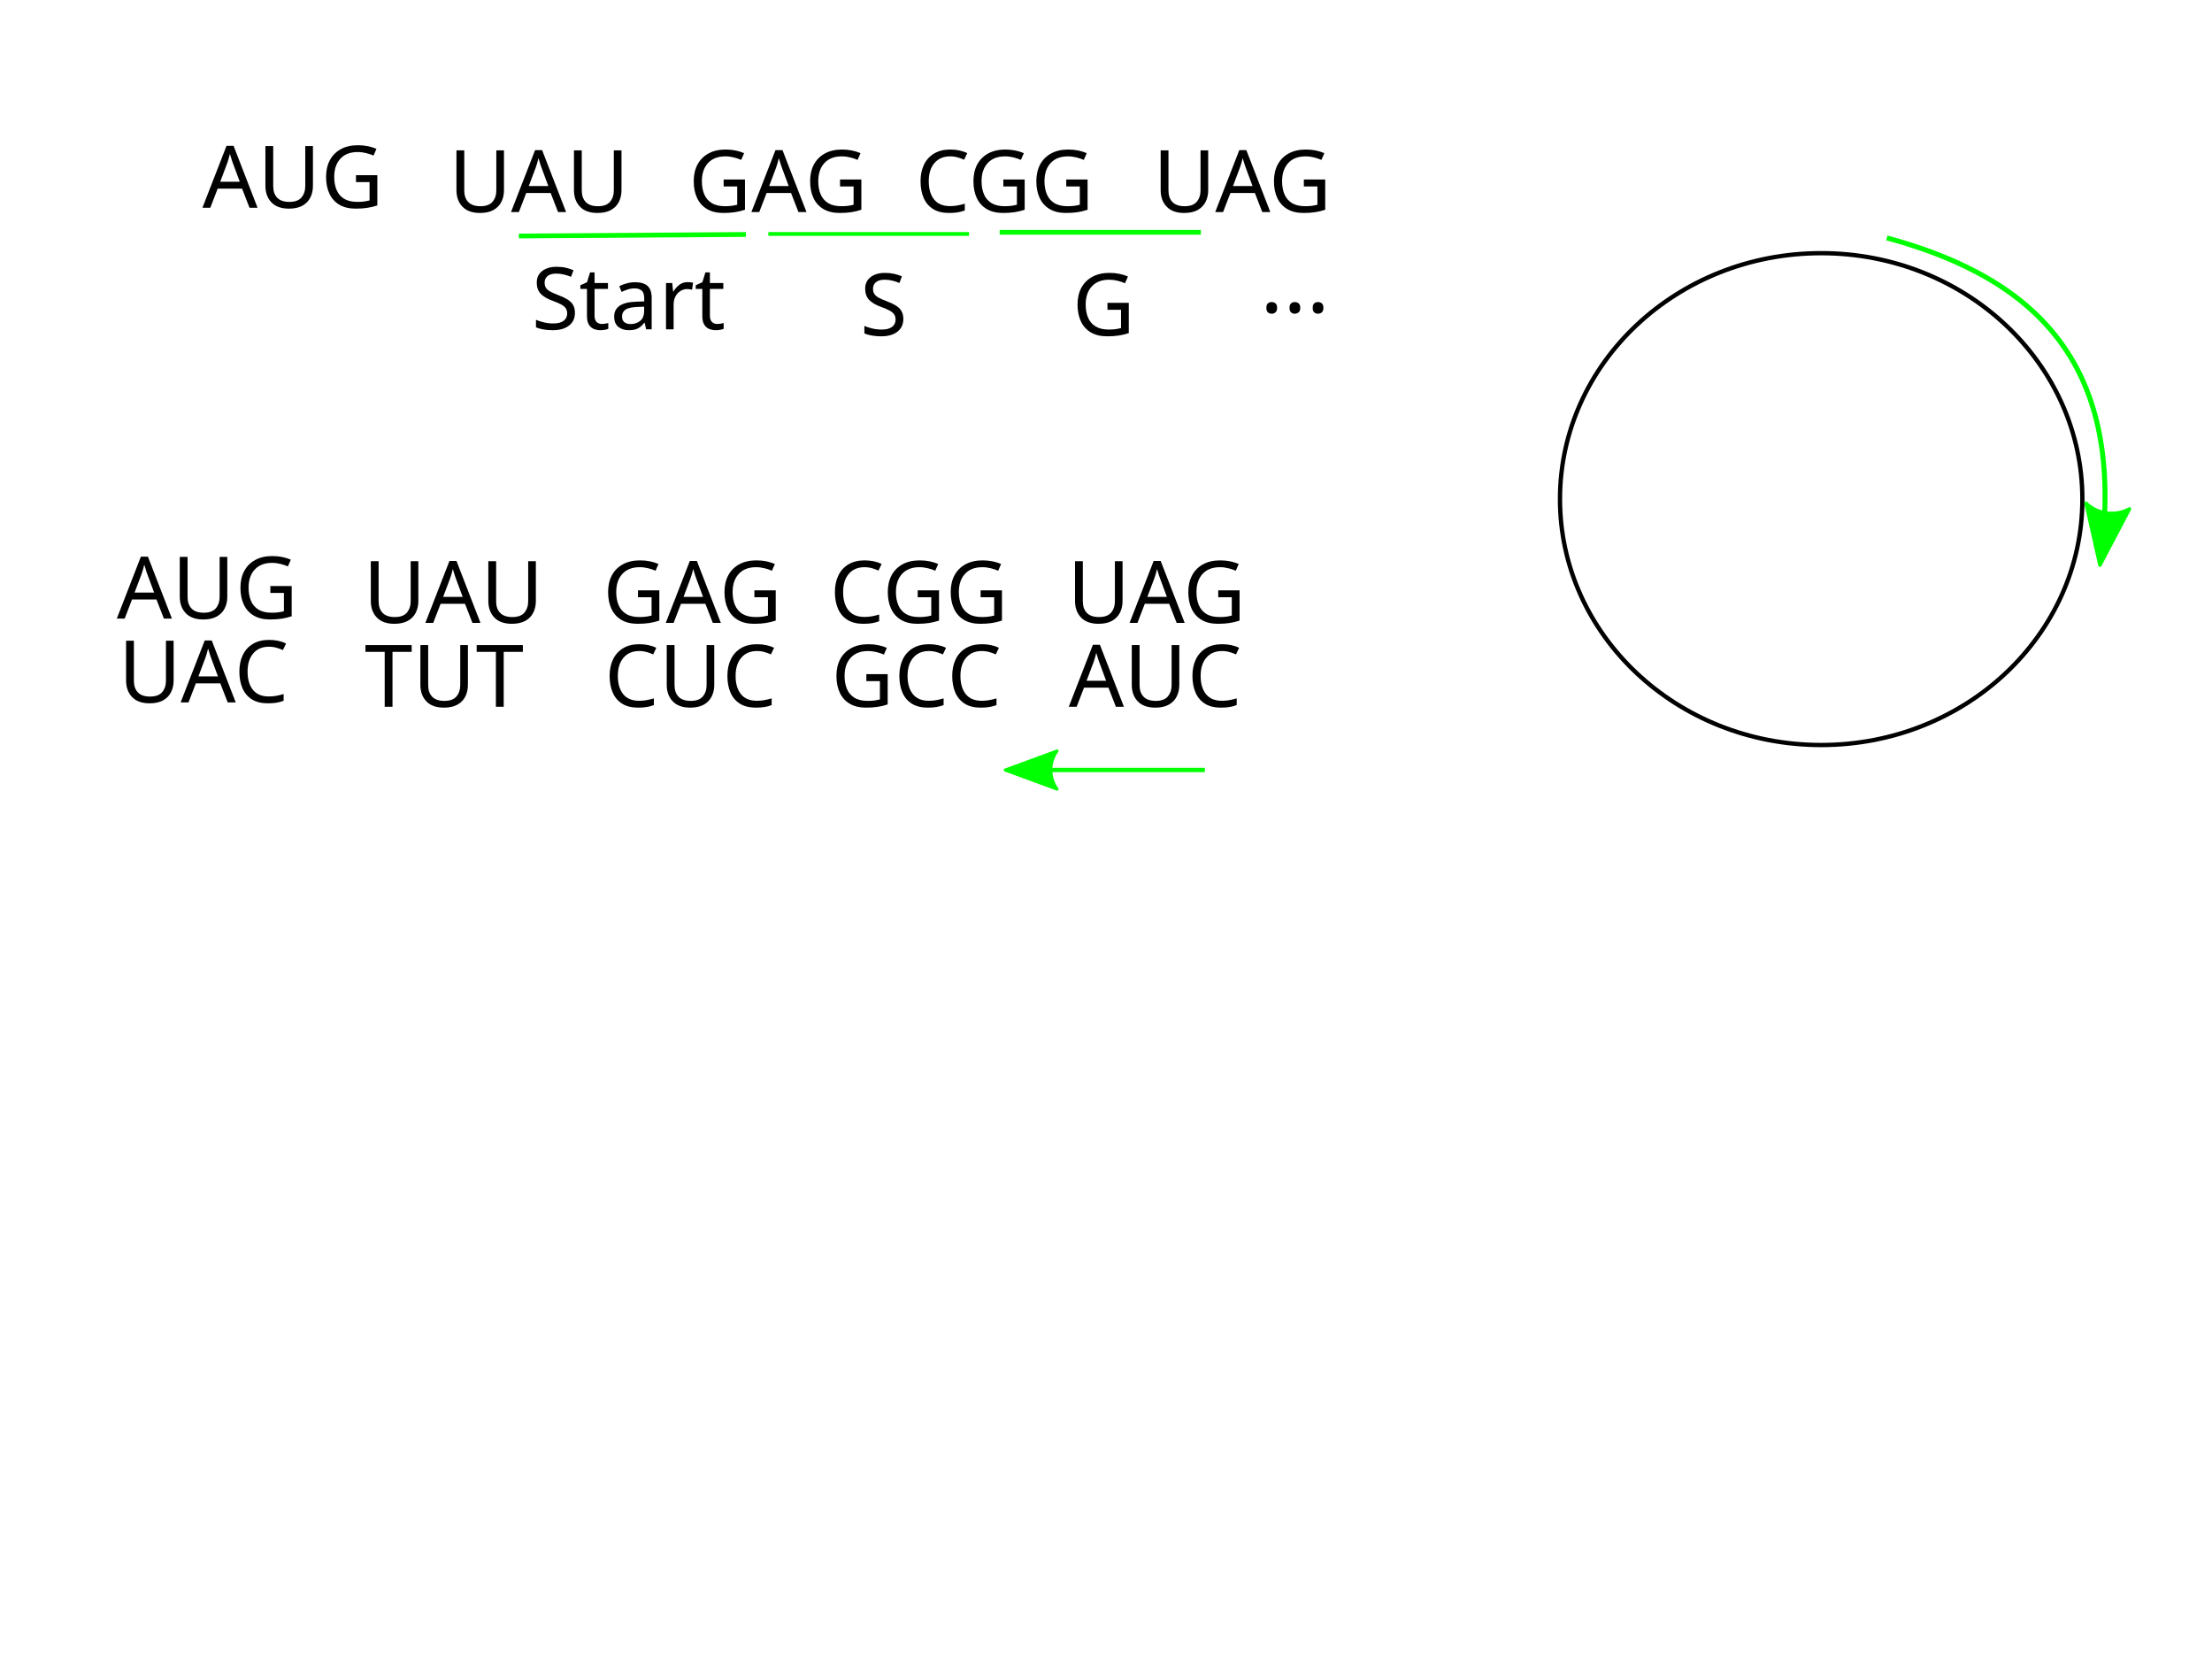
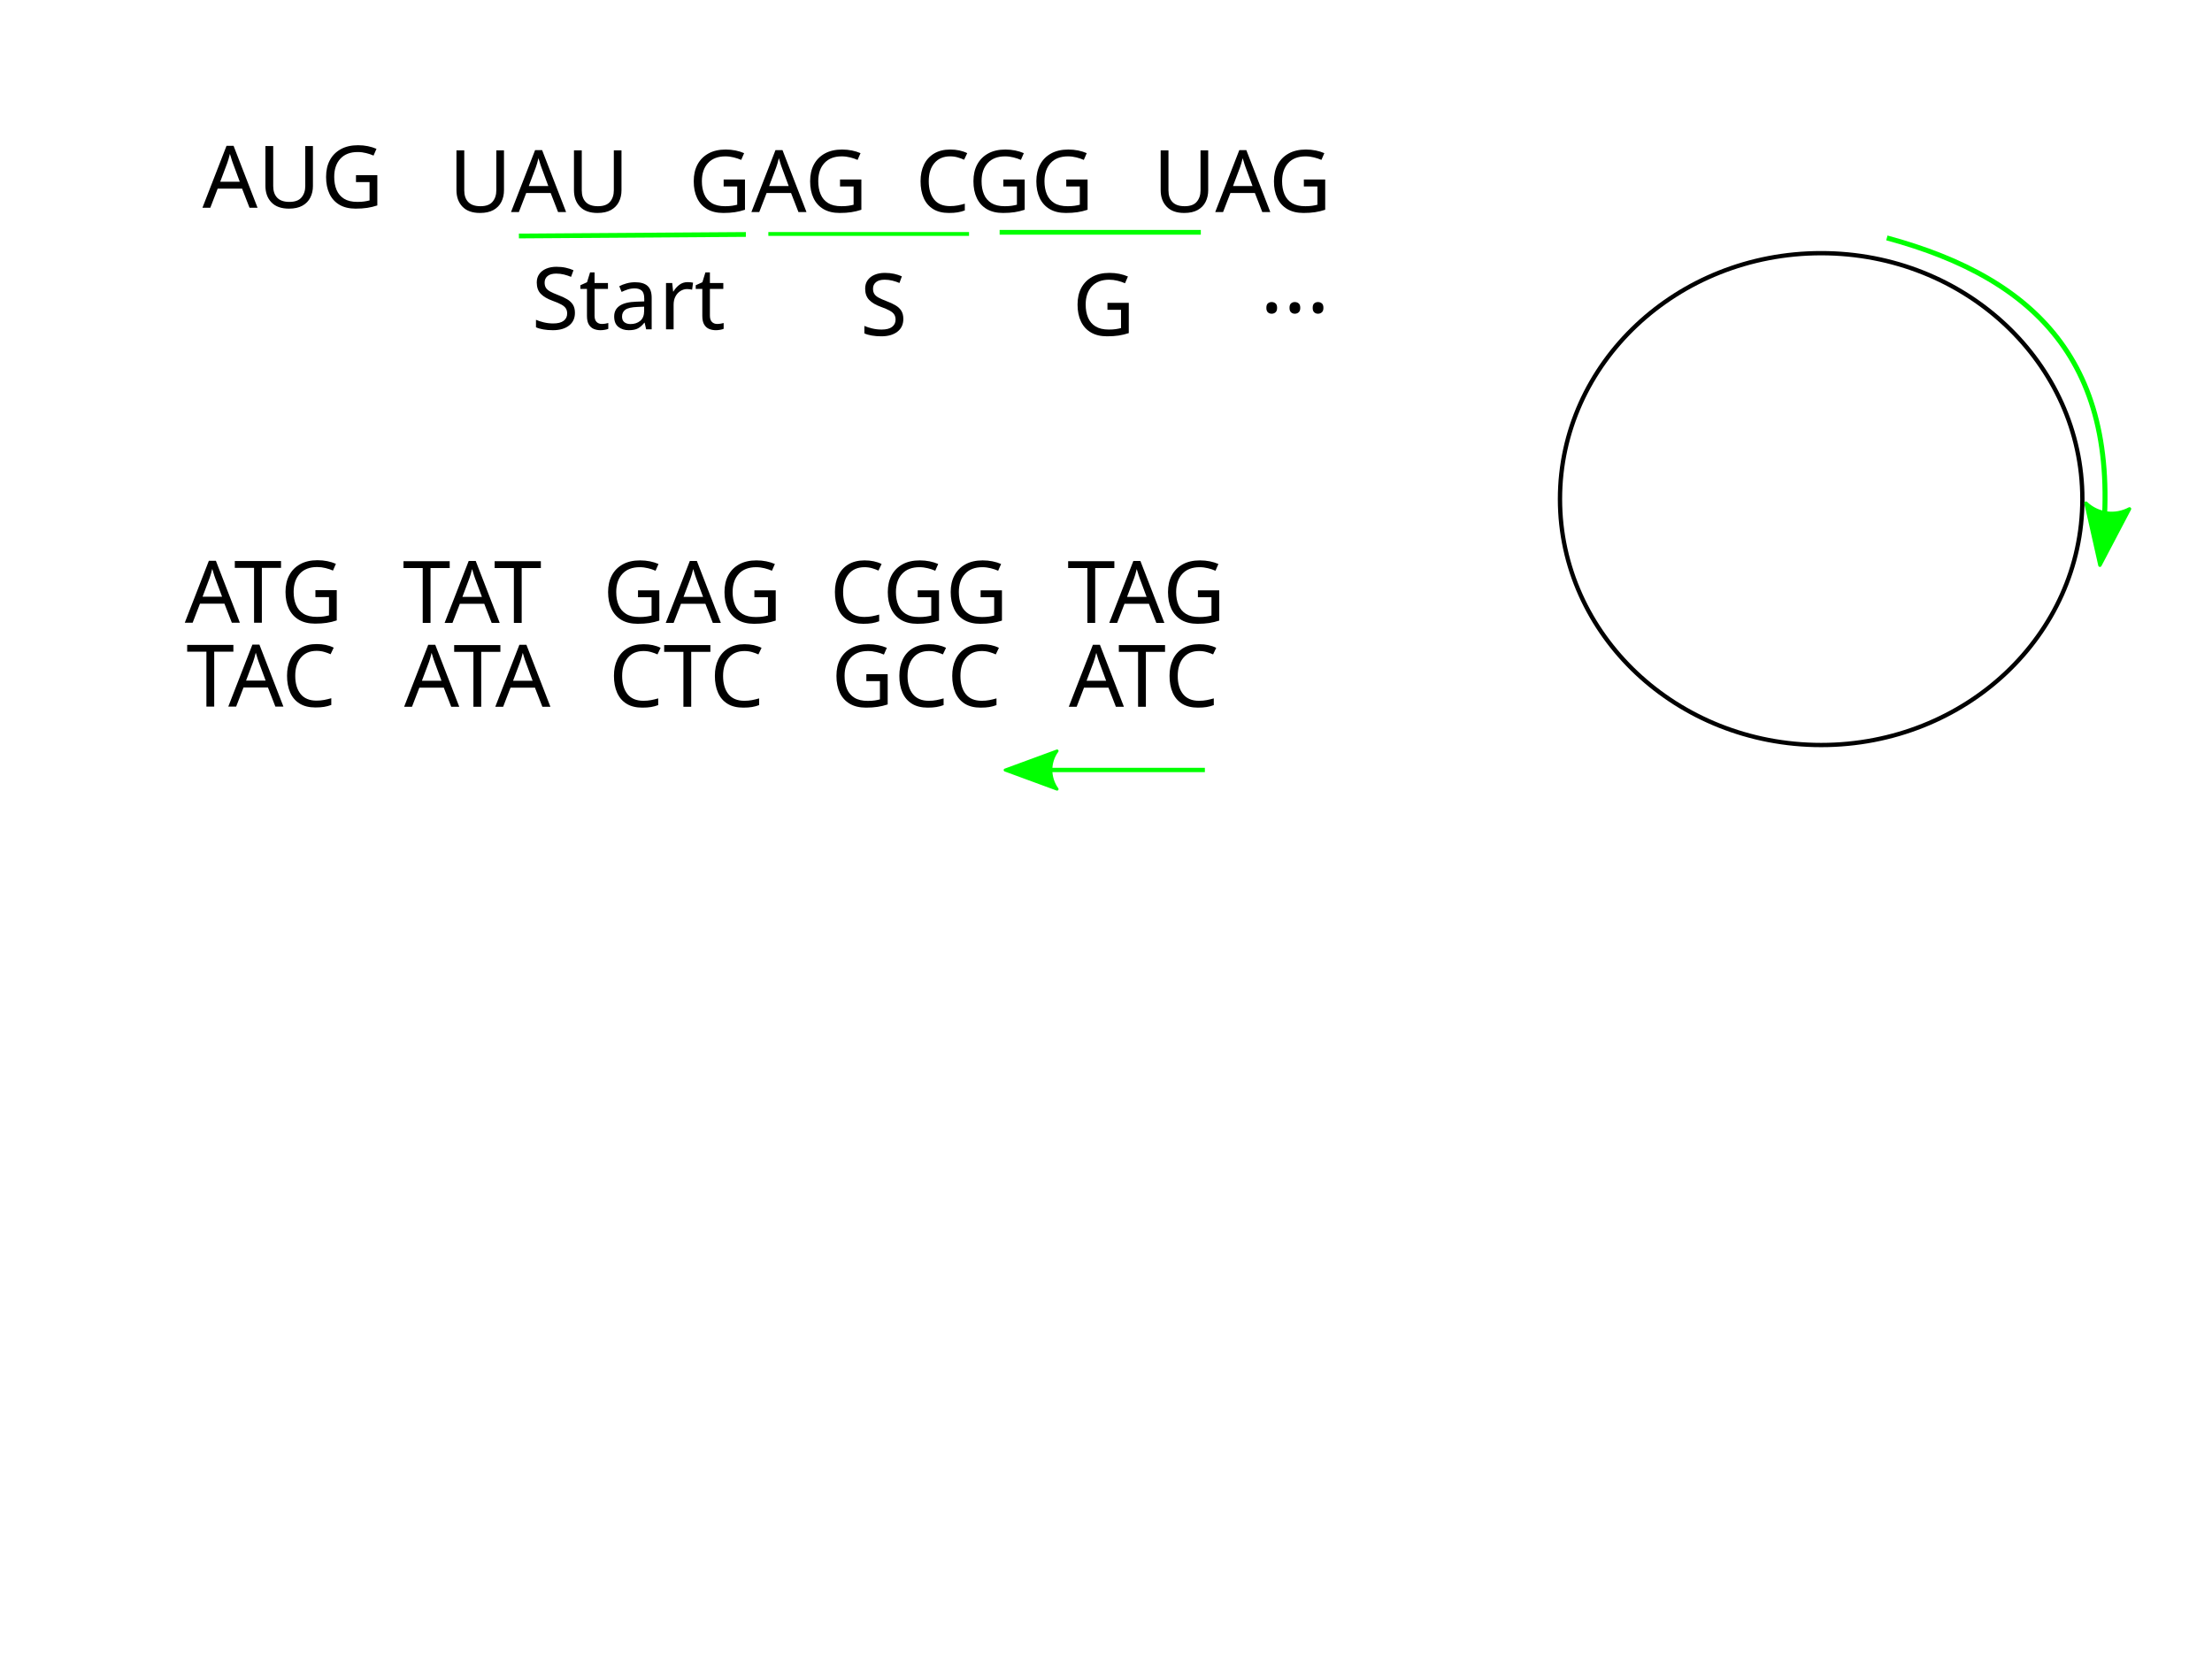
<svg xmlns="http://www.w3.org/2000/svg" width="1024px" height="768px" id="svg3854" version="1.1">
  <defs id="defs3856">
    <marker orient="auto" refY="0.0" refX="0.0" id="Arrow2Lend" style="overflow:visible;">
      <path id="path4570" style="font-size:12.0;fill-rule:evenodd;stroke-width:0.625;stroke-linejoin:round;" d="M 8.719,4.034 L -2.207,0.016 L 8.719,-4.002 C 6.973,-1.63 6.983,1.616 8.719,4.034 z " transform="scale(1.1) rotate(180) translate(1,0)" />
    </marker>
    <marker orient="auto" refY="0.0" refX="0.0" id="Arrow2Lendf" style="overflow:visible;">
      <path id="path7919" style="stroke-linejoin:round;font-size:12.0;fill-rule:evenodd;stroke:#00ff00;stroke-width:0.625;fill:#00ff00" d="M 8.719,4.034 L -2.207,0.016 L 8.719,-4.002 C 6.973,-1.63 6.983,1.616 8.719,4.034 z " transform="scale(1.1) rotate(180) translate(1,0)" />
    </marker>
    <marker orient="auto" refY="0.0" refX="0.0" id="Arrow2LendE" style="overflow:visible;">
      <path id="path8031" style="stroke-linejoin:round;font-size:12.0;fill-rule:evenodd;stroke:#00ff00;stroke-width:0.625;fill:#00ff00" d="M 8.719,4.034 L -2.207,0.016 L 8.719,-4.002 C 6.973,-1.63 6.983,1.616 8.719,4.034 z " transform="scale(1.1) rotate(180) translate(1,0)" />
    </marker>
  </defs>
  <g id="layer1">
    <path style="fill:#00ff00;stroke:#00ff00;stroke-width:2.216;stroke-linecap:butt;stroke-linejoin:miter;stroke-miterlimit:4;stroke-opacity:1;stroke-dasharray:none" d="m 240.216,109.247 105.07,-0.707" id="path3036" />
    <path style="fill:#00ff00;stroke:#00ff00;stroke-width:1.774;stroke-linecap:butt;stroke-linejoin:miter;stroke-miterlimit:4;stroke-opacity:1;stroke-dasharray:none" d="m 355.691,108.308 92.905,0" id="path3042" />
    <path style="fill:#00ff00;stroke:#00ff00;stroke-width:2.198;stroke-linecap:butt;stroke-linejoin:miter;stroke-miterlimit:4;stroke-opacity:1;stroke-dasharray:none" d="m 462.763,107.54 93.132,0" id="path3044" />
    <text xml:space="preserve" style="font-size:40px;font-style:normal;font-weight:normal;line-height:125%;letter-spacing:0px;word-spacing:0px;fill:#000000;fill-opacity:1;stroke:none;font-family:Sans" x="93.713" y="96.177" id="text3814">
      <tspan id="tspan3816" x="93.713" y="96.177">AUG</tspan>
    </text>
    <text xml:space="preserve" style="font-size:40px;font-style:normal;font-weight:normal;line-height:125%;letter-spacing:0px;word-spacing:0px;fill:#000000;fill-opacity:1;stroke:none;font-family:Sans" x="207.713" y="98.177" id="text3818">
      <tspan id="tspan3820" x="207.713" y="98.177">UAU</tspan>
    </text>
    <text xml:space="preserve" style="font-size:40px;font-style:normal;font-weight:normal;line-height:125%;letter-spacing:0px;word-spacing:0px;fill:#000000;fill-opacity:1;stroke:none;font-family:Sans" x="318.713" y="98.177" id="text3822">
      <tspan id="tspan3824" x="318.713" y="98.177">GAG</tspan>
    </text>
    <text xml:space="preserve" style="font-size:40px;font-style:normal;font-weight:normal;line-height:125%;letter-spacing:0px;word-spacing:0px;fill:#000000;fill-opacity:1;stroke:none;font-family:Sans" x="423.713" y="98.177" id="text3826">
      <tspan id="tspan3828" x="423.713" y="98.177">CGG</tspan>
    </text>
    <text xml:space="preserve" style="font-size:40px;font-style:normal;font-weight:normal;line-height:125%;letter-spacing:0px;word-spacing:0px;fill:#000000;fill-opacity:1;stroke:none;font-family:Sans" x="533.713" y="98.177" id="text3830">
      <tspan id="tspan3832" x="533.713" y="98.177">UAG</tspan>
    </text>
    <text xml:space="preserve" style="font-size:40px;font-style:normal;font-weight:normal;line-height:125%;letter-spacing:0px;word-spacing:0px;fill:#000000;fill-opacity:1;stroke:none;font-family:Sans" x="246.073" y="152.453" id="text3922">
      <tspan id="tspan3924" x="246.073" y="152.453">Start</tspan>
    </text>
    <text xml:space="preserve" style="font-size:40px;font-style:normal;font-weight:normal;line-height:125%;letter-spacing:0px;word-spacing:0px;fill:#000000;fill-opacity:1;stroke:none;font-family:Sans" x="398.101" y="155.282" id="text3926">
      <tspan id="tspan3928" x="398.101" y="155.282">S</tspan>
    </text>
    <text xml:space="preserve" style="font-size:40px;font-style:normal;font-weight:normal;line-height:125%;letter-spacing:0px;word-spacing:0px;fill:#000000;fill-opacity:1;stroke:none;font-family:Sans" x="496.389" y="155.282" id="text3930">
      <tspan id="tspan3932" x="496.389" y="155.282">G</tspan>
    </text>
-     <text xml:space="preserve" style="font-size:40px;font-style:normal;font-weight:normal;line-height:125%;letter-spacing:0px;word-spacing:0px;fill:#000000;fill-opacity:1;stroke:none;font-family:Sans" x="54.071" y="286.365" id="text3814-8">
-       <tspan id="tspan3816-1" x="54.071" y="286.365">AUG</tspan>
+     <text xml:space="preserve" style="font-size:40px;font-style:normal;font-weight:normal;line-height:125%;letter-spacing:0px;word-spacing:0px;fill:#000000;fill-opacity:1;stroke:none;font-family:Sans" x="85.534" y="288.288" id="text3814-8">
+       <tspan id="tspan3816-1" x="85.534" y="288.288">ATG</tspan>
    </text>
-     <text xml:space="preserve" style="font-size:40px;font-style:normal;font-weight:normal;line-height:125%;letter-spacing:0px;word-spacing:0px;fill:#000000;fill-opacity:1;stroke:none;font-family:Sans" x="168.071" y="288.365" id="text3818-7">
-       <tspan id="tspan3820-7" x="168.071" y="288.365">UAU</tspan>
+     <text xml:space="preserve" style="font-size:40px;font-style:normal;font-weight:normal;line-height:125%;letter-spacing:0px;word-spacing:0px;fill:#000000;fill-opacity:1;stroke:none;font-family:Sans" x="186.38" y="288.365" id="text3818-7">
+       <tspan id="tspan3820-7" x="186.38" y="288.365">TAT</tspan>
    </text>
    <text xml:space="preserve" style="font-size:40px;font-style:normal;font-weight:normal;line-height:125%;letter-spacing:0px;word-spacing:0px;fill:#000000;fill-opacity:1;stroke:none;font-family:Sans" x="279.071" y="288.365" id="text3822-9">
      <tspan id="tspan3824-7" x="279.071" y="288.365">GAG</tspan>
    </text>
    <text xml:space="preserve" style="font-size:40px;font-style:normal;font-weight:normal;line-height:125%;letter-spacing:0px;word-spacing:0px;fill:#000000;fill-opacity:1;stroke:none;font-family:Sans" x="384.071" y="288.365" id="text3826-9">
      <tspan id="tspan3828-8" x="384.071" y="288.365">CGG</tspan>
    </text>
    <text xml:space="preserve" style="font-size:40px;font-style:normal;font-weight:normal;line-height:125%;letter-spacing:0px;word-spacing:0px;fill:#000000;fill-opacity:1;stroke:none;font-family:Sans" x="494.071" y="288.365" id="text3830-8">
-       <tspan id="tspan3832-9" x="494.071" y="288.365">UAG</tspan>
+       <tspan id="tspan3832-9" x="494.071" y="288.365">TAG</tspan>
    </text>
    <path style="fill:#00ff00;stroke:#00ff00;stroke-width:2;stroke-linecap:butt;stroke-linejoin:miter;stroke-miterlimit:4;stroke-opacity:1;stroke-dasharray:none;marker-end:url(#Arrow2LendE)" d="m 557.77,356.443 -89.803,0" id="path4036" />
    <text xml:space="preserve" style="font-size:40px;font-style:normal;font-weight:normal;line-height:125%;letter-spacing:0px;word-spacing:0px;fill:#000000;fill-opacity:1;stroke:none;font-family:Sans" x="231.224" y="342.322" id="text4990">
      <tspan x="231.224" y="342.322" id="tspan4994" />
    </text>
    <text xml:space="preserve" style="font-size:40px;font-style:normal;font-weight:normal;line-height:125%;letter-spacing:0px;word-spacing:0px;fill:#000000;fill-opacity:1;stroke:none;font-family:Sans" x="583.363" y="144.675" id="text5017">
      <tspan id="tspan5019" x="583.363" y="144.675">...</tspan>
    </text>
-     <text xml:space="preserve" style="font-size:40px;font-style:normal;font-weight:normal;line-height:125%;letter-spacing:0px;word-spacing:0px;fill:#000000;fill-opacity:1;stroke:none;font-family:Sans" x="54.778" y="325.181" id="text3814-8-6">
-       <tspan id="tspan3816-1-0" x="54.778" y="325.181">UAC</tspan>
+     <text xml:space="preserve" style="font-size:40px;font-style:normal;font-weight:normal;line-height:125%;letter-spacing:0px;word-spacing:0px;fill:#000000;fill-opacity:1;stroke:none;font-family:Sans" x="86.241" y="327.104" id="text3814-8-6">
+       <tspan id="tspan3816-1-0" x="86.241" y="327.104">TAC</tspan>
    </text>
-     <text xml:space="preserve" style="font-size:40px;font-style:normal;font-weight:normal;line-height:125%;letter-spacing:0px;word-spacing:0px;fill:#000000;fill-opacity:1;stroke:none;font-family:Sans" x="168.778" y="327.181" id="text3818-7-4">
-       <tspan id="tspan3820-7-9" x="168.778" y="327.181">TUT</tspan>
+     <text xml:space="preserve" style="font-size:40px;font-style:normal;font-weight:normal;line-height:125%;letter-spacing:0px;word-spacing:0px;fill:#000000;fill-opacity:1;stroke:none;font-family:Sans" x="187.087" y="327.181" id="text3818-7-4">
+       <tspan id="tspan3820-7-9" x="187.087" y="327.181">ATA</tspan>
    </text>
-     <text xml:space="preserve" style="font-size:40px;font-style:normal;font-weight:normal;line-height:125%;letter-spacing:0px;word-spacing:0px;fill:#000000;fill-opacity:1;stroke:none;font-family:Sans" x="279.778" y="327.181" id="text3822-9-5">
-       <tspan id="tspan3824-7-3" x="279.778" y="327.181">CUC</tspan>
+     <text xml:space="preserve" style="font-size:40px;font-style:normal;font-weight:normal;line-height:125%;letter-spacing:0px;word-spacing:0px;fill:#000000;fill-opacity:1;stroke:none;font-family:Sans" x="281.778" y="327.181" id="text3822-9-5">
+       <tspan id="tspan3824-7-3" x="281.778" y="327.181">CTC</tspan>
    </text>
    <text xml:space="preserve" style="font-size:40px;font-style:normal;font-weight:normal;line-height:125%;letter-spacing:0px;word-spacing:0px;fill:#000000;fill-opacity:1;stroke:none;font-family:Sans" x="384.778" y="327.181" id="text3826-9-8">
      <tspan id="tspan3828-8-1" x="384.778" y="327.181">GCC</tspan>
    </text>
    <text xml:space="preserve" style="font-size:40px;font-style:normal;font-weight:normal;line-height:125%;letter-spacing:0px;word-spacing:0px;fill:#000000;fill-opacity:1;stroke:none;font-family:Sans" x="494.778" y="327.181" id="text3830-8-0">
-       <tspan id="tspan3832-9-7" x="494.778" y="327.181">AUC</tspan>
+       <tspan id="tspan3832-9-7" x="494.778" y="327.181">ATC</tspan>
    </text>
    <path style="fill:#000000;fill-opacity:0;stroke:#000000;stroke-width:2;stroke-miterlimit:4;stroke-opacity:1;stroke-dasharray:none" id="path7546" d="m 940.452,193.122 a 120.915,113.844 0 1 1 -241.831,0 120.915,113.844 0 1 1 241.831,0 z" transform="translate(23.54023,37.92593)" />
    <path style="fill:#00ff00;fill-opacity:0;stroke:#00ff00;stroke-width:2.3;stroke-linecap:butt;stroke-linejoin:miter;stroke-miterlimit:4;stroke-opacity:1;stroke-dasharray:none;marker-mid:none;marker-end:url(#Arrow2Lendf)" d="m 873.483,110.133 c 70.764,19.142 110.654,60.11 98.995,148.492" id="path7548" />
  </g>
</svg>
